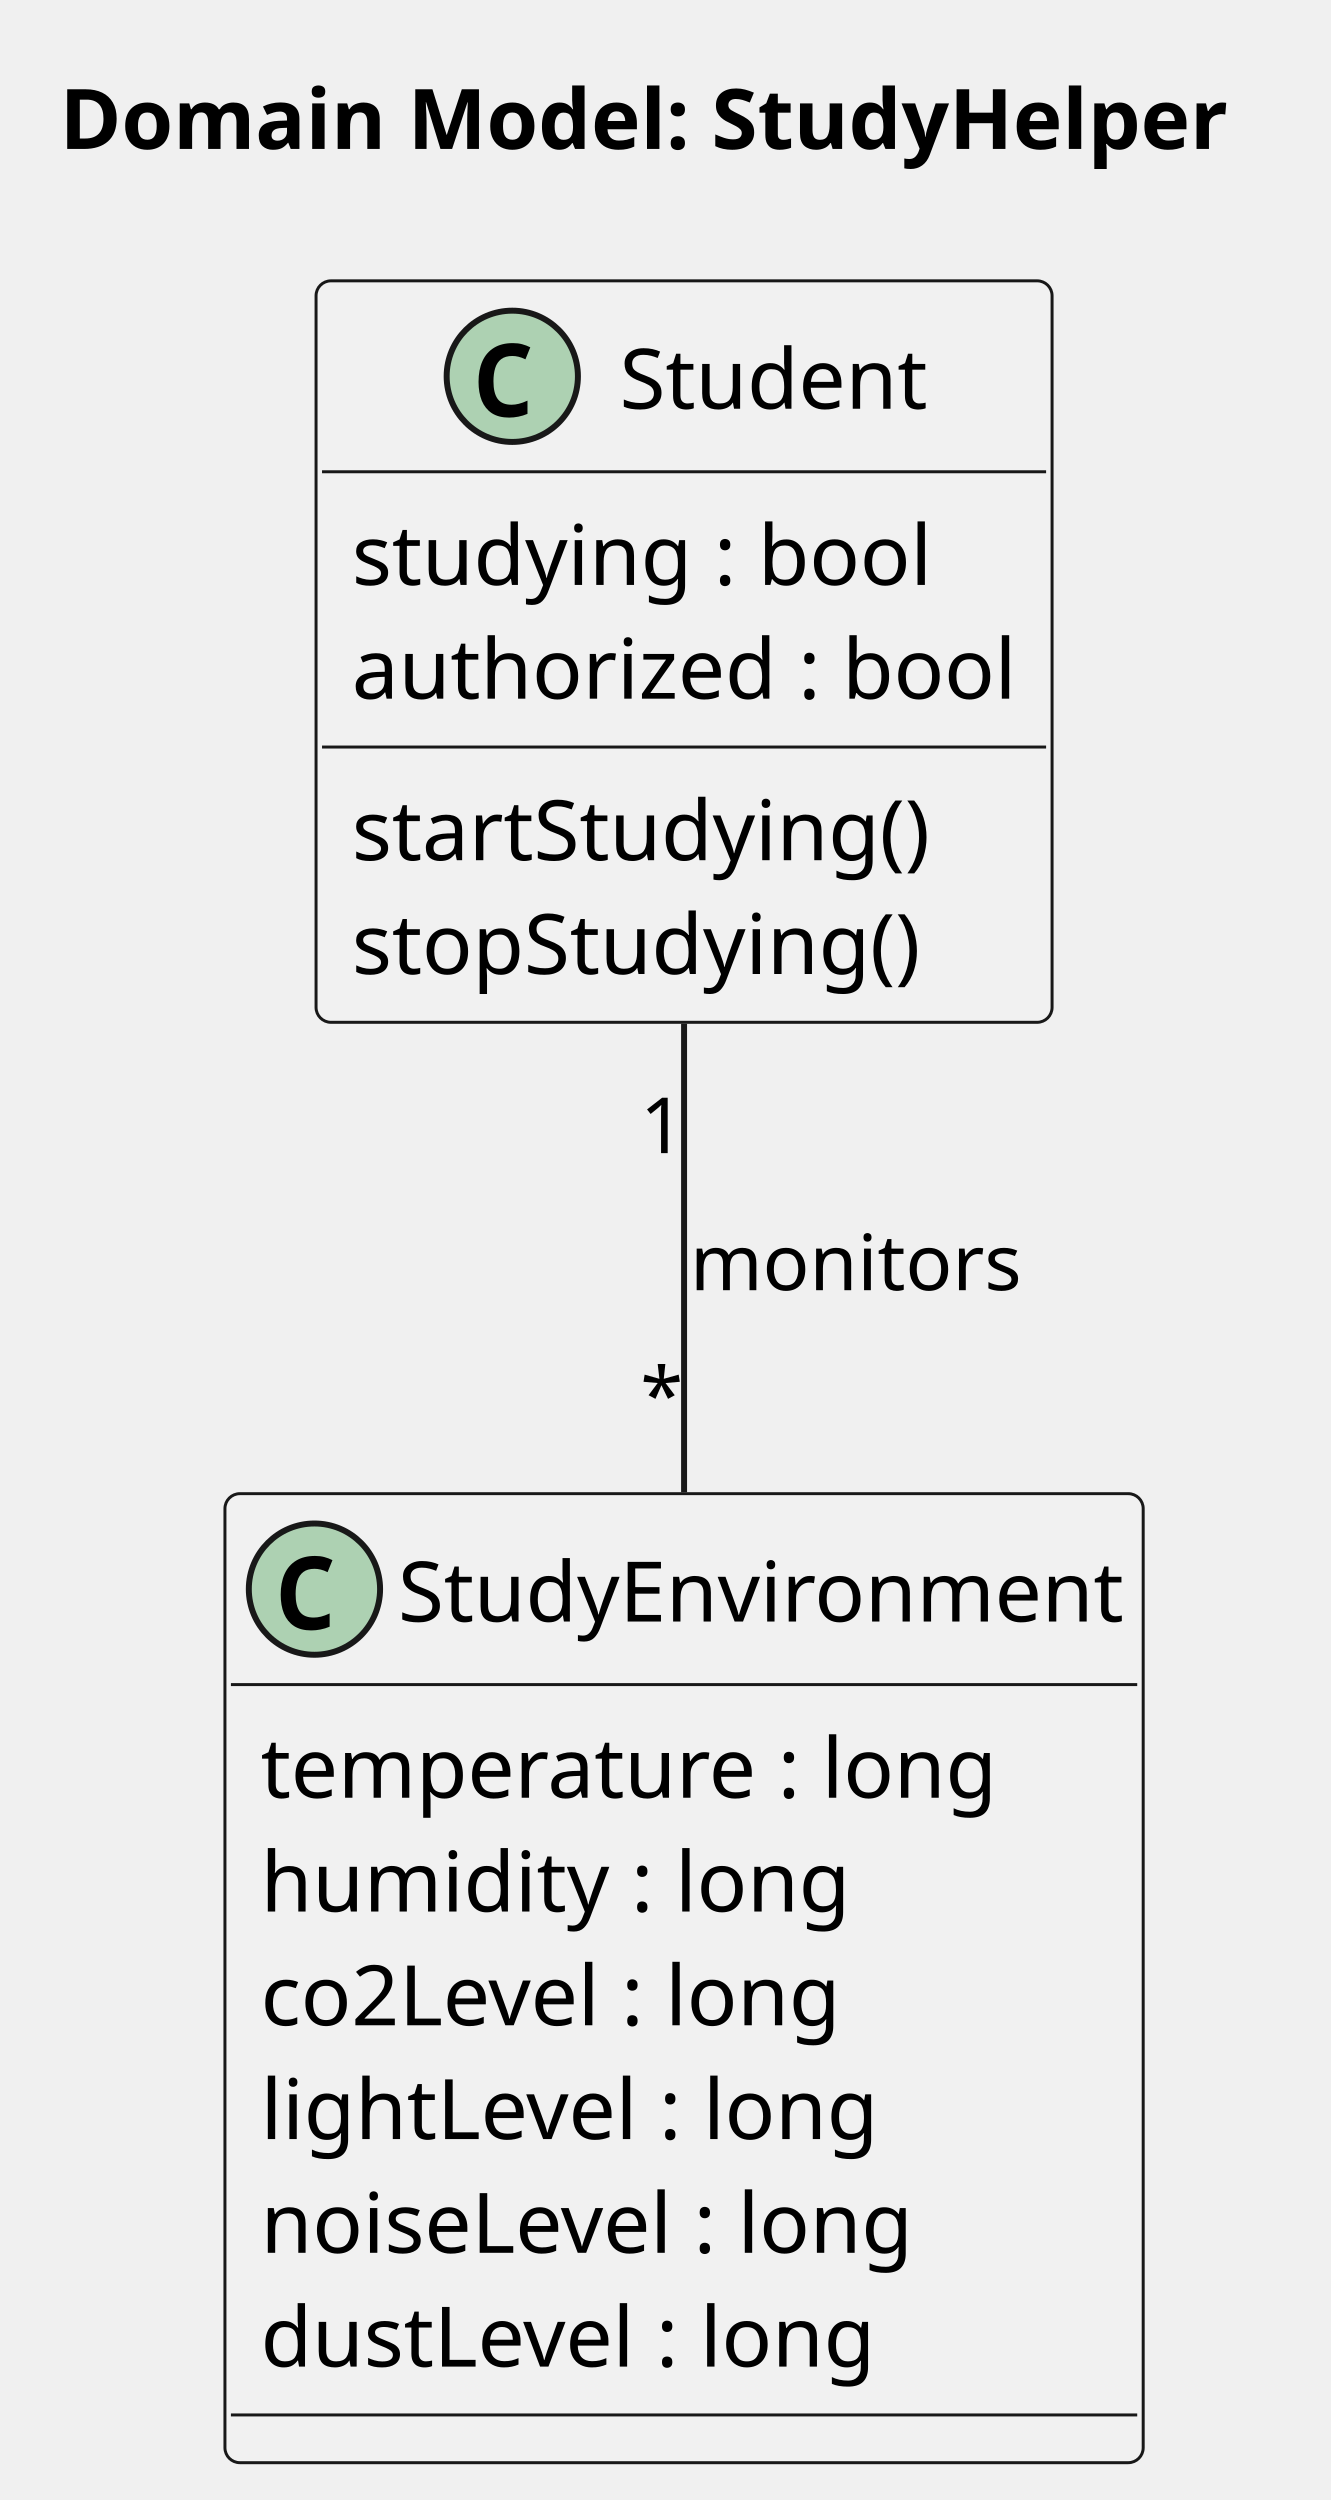
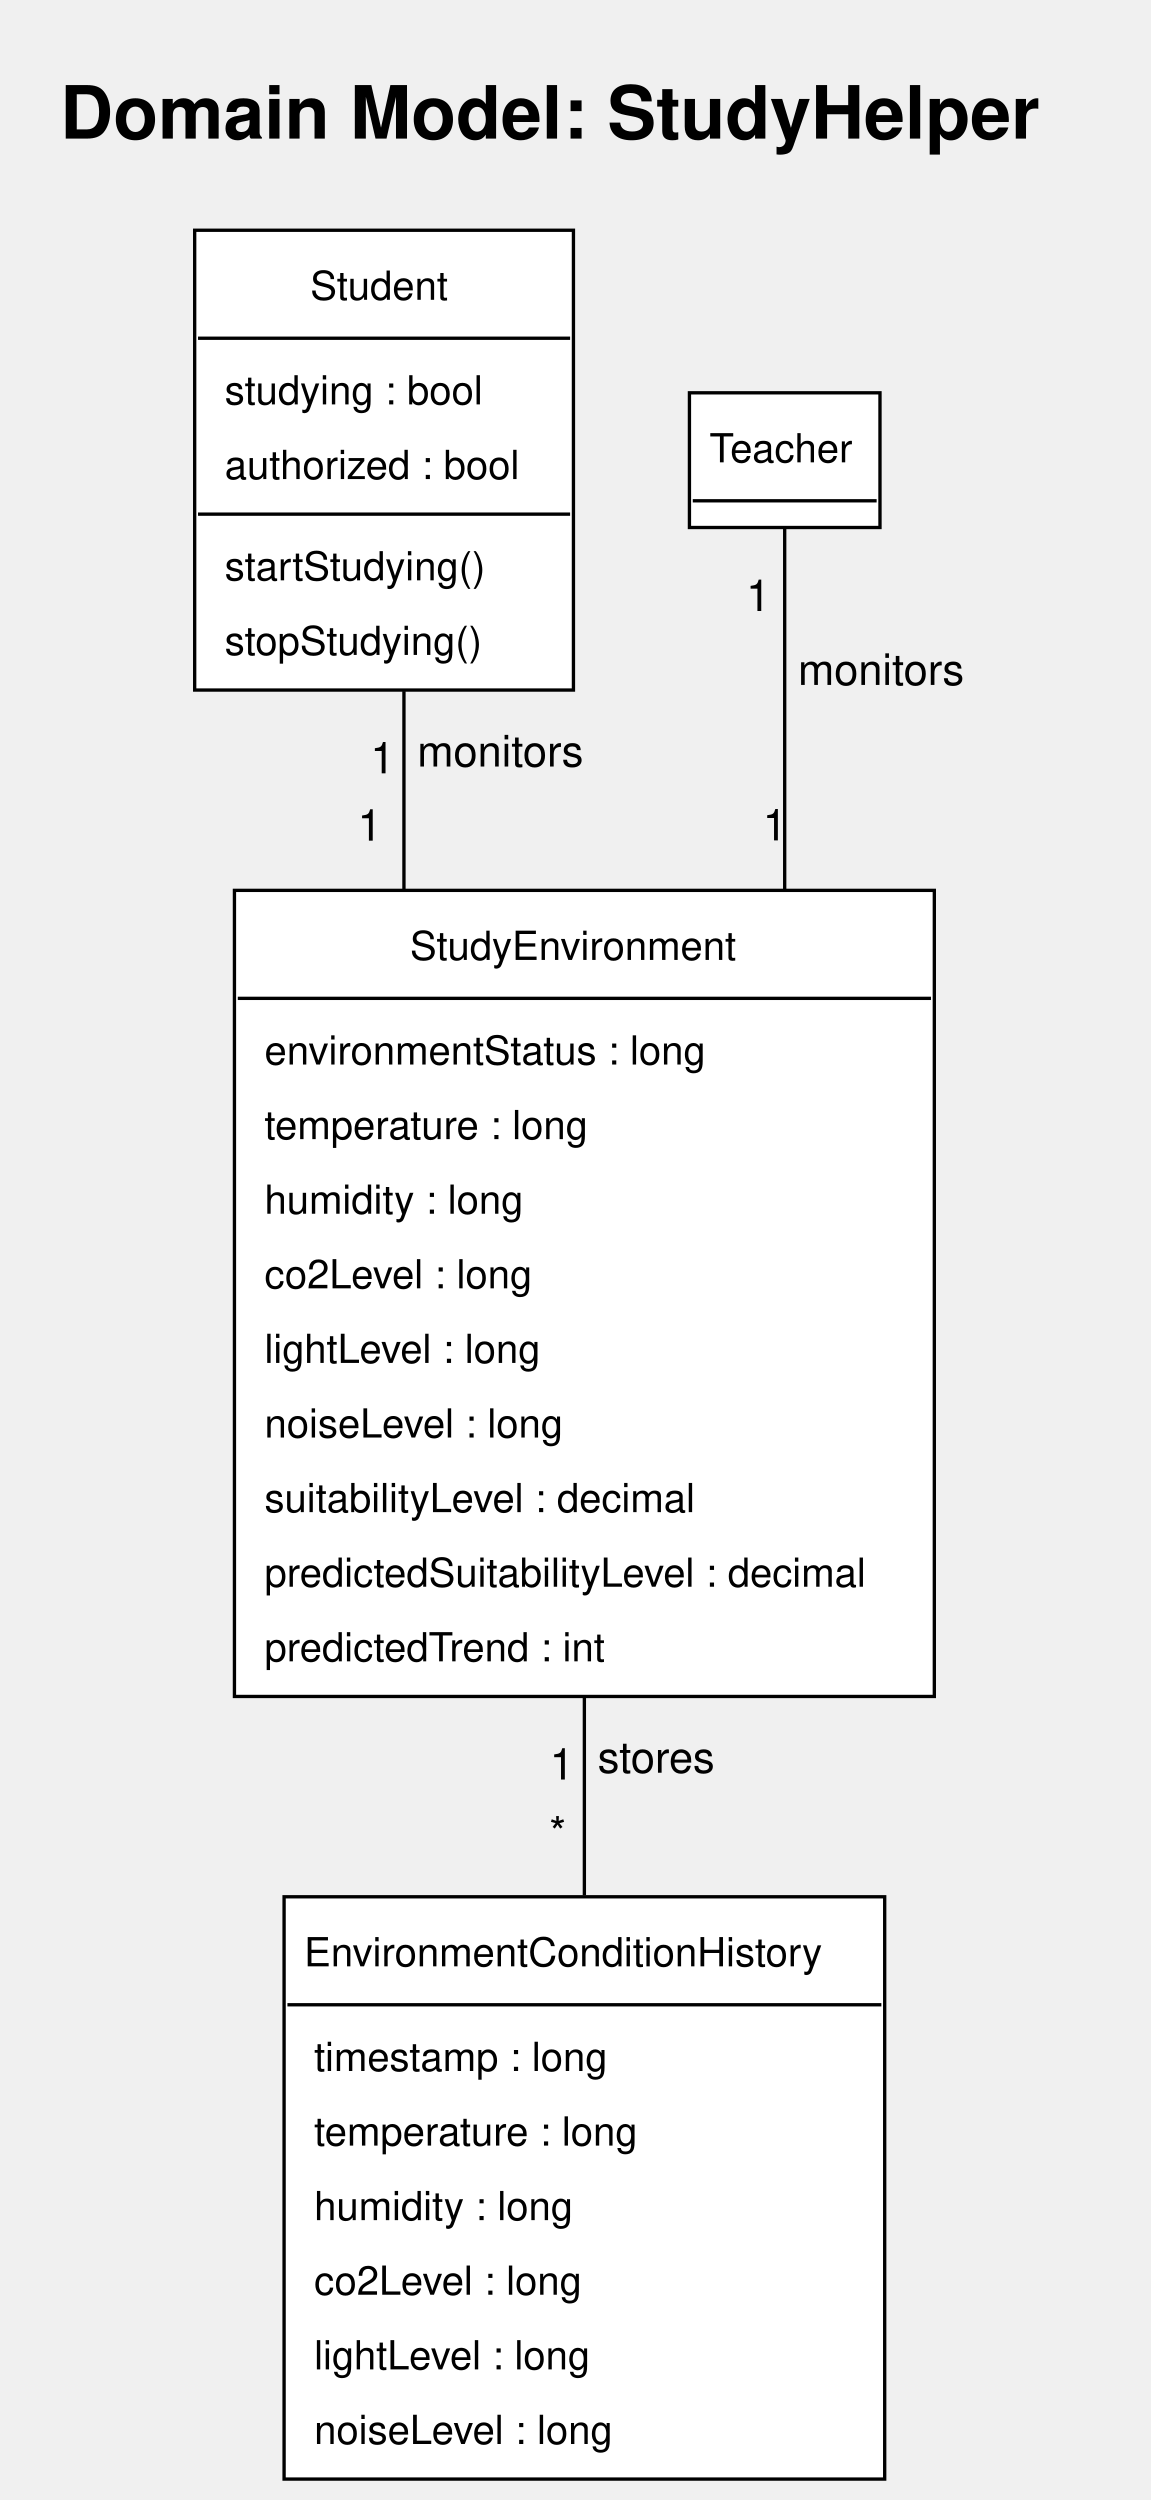
- <svg xmlns="http://www.w3.org/2000/svg" contentStyleType="text/css" data-diagram-type="CLASS" height="419px" preserveAspectRatio="none" style="width:223px;height:419px;background:#FFFFFF;" version="1.1" viewBox="0 0 223 419" width="223px" zoomAndPan="magnify">
+ <svg xmlns="http://www.w3.org/2000/svg" contentStyleType="text/css" data-diagram-type="CLASS" height="858.229px" preserveAspectRatio="none" style="width:395px;height:858px;background:#FFFFFF;" version="1.1" viewBox="0 0 395 858" width="395.312px" zoomAndPan="magnify">
  <defs />
  <g>
    <g class="title" data-source-line="2">
-       <text fill="#000000" font-family="sans-serif" font-size="14" font-weight="bold" lengthAdjust="spacing" textLength="195.299" x="10" y="24.966">Domain Model: StudyHelper</text>
+       <text fill="#000000" font-family="'Helvetica, Arial, sans-serif'" font-size="25.208" font-weight="bold" lengthAdjust="spacing" textLength="351.658" x="20.625" y="47.573">Domain Model: StudyHelper</text>
    </g>
-     <g class="entity" data-qualified-name="Student" data-source-line="3" id="ent0002">
-       <rect fill="#F1F1F1" height="124.272" rx="2.5" ry="2.5" style="stroke:#181818;stroke-width:0.5;" width="123.356" x="52.971" y="47.068" />
-       <ellipse cx="85.859" cy="63.068" fill="#ADD1B2" rx="11" ry="11" style="stroke:#181818;stroke-width:1;" />
-       <path d="M85.328,69.99 Q83.578,69.99 82.437,69.255 Q81.312,68.505 80.75,67.162 Q80.203,65.802 80.203,64.005 Q80.203,61.974 80.859,60.521 Q81.515,59.068 82.797,58.287 Q84.078,57.505 85.953,57.505 Q86.844,57.505 87.515,57.693 Q88.187,57.865 88.875,58.209 L88.062,60.224 Q87.437,59.912 86.89,59.787 Q86.359,59.662 85.875,59.662 Q84.703,59.662 84,60.193 Q83.297,60.724 83,61.677 Q82.703,62.63 82.703,63.896 Q82.703,65.912 83.422,66.88 Q84.14,67.834 85.734,67.834 Q86.328,67.834 86.953,67.677 Q87.578,67.521 88.406,67.146 L88.406,69.365 Q87.672,69.677 86.875,69.834 Q86.094,69.99 85.328,69.99 Z " fill="#000000" />
-       <text fill="#000000" font-family="sans-serif" font-size="14" lengthAdjust="spacing" textLength="51.604" x="103.834" y="68.5">Student</text>
-       <line style="stroke:#181818;stroke-width:0.5;" x1="53.971" x2="175.326" y1="79.068" y2="79.068" />
-       <text fill="#000000" font-family="sans-serif" font-size="14" lengthAdjust="spacing" textLength="97.23" x="58.971" y="98.034">studying : bool</text>
-       <text fill="#000000" font-family="sans-serif" font-size="14" lengthAdjust="spacing" textLength="111.356" x="58.971" y="117.102">authorized : bool</text>
-       <line style="stroke:#181818;stroke-width:0.5;" x1="53.971" x2="175.326" y1="125.204" y2="125.204" />
-       <text fill="#000000" font-family="sans-serif" font-size="14" lengthAdjust="spacing" textLength="96.866" x="58.971" y="144.17">startStudying()</text>
-       <text fill="#000000" font-family="sans-serif" font-size="14" lengthAdjust="spacing" textLength="95.256" x="58.971" y="163.238">stopStudying()</text>
+     <g class="entity" data-qualified-name="Student" data-source-line="4" id="ent0002">
+       <rect fill="#FFFFFF" height="157.805" style="stroke:#000000;stroke-width:1.146;" width="129.993" x="66.813" y="79.021" />
+       <text fill="#000000" font-family="'Helvetica, Arial, sans-serif'" font-size="13.75" lengthAdjust="spacing" textLength="50.683" x="106.468" y="102.887">Student</text>
+       <line style="stroke:#000000;stroke-width:1.146;" x1="67.959" x2="195.66" y1="116.082" y2="116.082" />
+       <text fill="#000000" font-family="'Helvetica, Arial, sans-serif'" font-size="13.75" lengthAdjust="spacing" textLength="95.494" x="77.126" y="138.802">studying : bool</text>
+       <text fill="#000000" font-family="'Helvetica, Arial, sans-serif'" font-size="13.75" lengthAdjust="spacing" textLength="109.368" x="77.126" y="164.405">authorized : bool</text>
+       <line style="stroke:#000000;stroke-width:1.146;" x1="67.959" x2="195.66" y1="176.454" y2="176.454" />
+       <text fill="#000000" font-family="'Helvetica, Arial, sans-serif'" font-size="13.75" lengthAdjust="spacing" textLength="95.137" x="77.126" y="199.174">startStudying()</text>
+       <text fill="#000000" font-family="'Helvetica, Arial, sans-serif'" font-size="13.75" lengthAdjust="spacing" textLength="93.556" x="77.126" y="224.777">stopStudying()</text>
    </g>
-     <g class="entity" data-qualified-name="StudyEnvironment" data-source-line="9" id="ent0003">
-       <rect fill="#F1F1F1" height="162.407" rx="2.5" ry="2.5" style="stroke:#181818;stroke-width:0.5;" width="153.898" x="37.701" y="250.338" />
-       <ellipse cx="52.701" cy="266.338" fill="#ADD1B2" rx="11" ry="11" style="stroke:#181818;stroke-width:1;" />
-       <path d="M52.17,273.26 Q50.42,273.26 49.279,272.525 Q48.154,271.775 47.592,270.432 Q47.045,269.072 47.045,267.275 Q47.045,265.244 47.701,263.791 Q48.357,262.338 49.638,261.557 Q50.92,260.775 52.795,260.775 Q53.685,260.775 54.357,260.963 Q55.029,261.135 55.717,261.478 L54.904,263.494 Q54.279,263.182 53.732,263.057 Q53.201,262.932 52.717,262.932 Q51.545,262.932 50.842,263.463 Q50.138,263.994 49.842,264.947 Q49.545,265.9 49.545,267.166 Q49.545,269.182 50.263,270.15 Q50.982,271.103 52.576,271.103 Q53.17,271.103 53.795,270.947 Q54.42,270.791 55.248,270.416 L55.248,272.635 Q54.513,272.947 53.717,273.103 Q52.935,273.26 52.17,273.26 Z " fill="#000000" />
-       <text fill="#000000" font-family="sans-serif" font-size="14" lengthAdjust="spacing" textLength="121.897" x="66.701" y="271.77">StudyEnvironment</text>
-       <line style="stroke:#181818;stroke-width:0.5;" x1="38.701" x2="190.598" y1="282.338" y2="282.338" />
-       <text fill="#000000" font-family="sans-serif" font-size="14" lengthAdjust="spacing" textLength="123.942" x="43.701" y="301.304">temperature : long</text>
-       <text fill="#000000" font-family="sans-serif" font-size="14" lengthAdjust="spacing" textLength="98.798" x="43.701" y="320.372">humidity : long</text>
-       <text fill="#000000" font-family="sans-serif" font-size="14" lengthAdjust="spacing" textLength="97.426" x="43.701" y="339.44">co2Level : long</text>
-       <text fill="#000000" font-family="sans-serif" font-size="14" lengthAdjust="spacing" textLength="103.768" x="43.701" y="358.508">lightLevel : long</text>
-       <text fill="#000000" font-family="sans-serif" font-size="14" lengthAdjust="spacing" textLength="109.564" x="43.701" y="377.575">noiseLevel : long</text>
-       <text fill="#000000" font-family="sans-serif" font-size="14" lengthAdjust="spacing" textLength="103.25" x="43.701" y="396.643">dustLevel : long</text>
-       <line style="stroke:#181818;stroke-width:0.5;" x1="38.701" x2="190.598" y1="404.745" y2="404.745" />
+     <g class="entity" data-qualified-name="Teacher" data-source-line="10" id="ent0003">
+       <rect fill="#FFFFFF" height="46.228" style="stroke:#000000;stroke-width:1.146;" width="65.395" x="236.614" y="134.812" />
+       <text fill="#000000" font-family="'Helvetica, Arial, sans-serif'" font-size="13.75" lengthAdjust="spacing" textLength="51.645" x="243.489" y="158.678">Teacher</text>
+       <line style="stroke:#000000;stroke-width:1.146;" x1="237.76" x2="300.863" y1="171.873" y2="171.873" />
    </g>
-     <g class="link" data-entity-1="ent0002" data-entity-2="ent0003" data-link-type="association" data-source-line="17" id="lnk4">
-       <path codeLine="17" d="M114.651,171.578 C114.651,195.898 114.651,224.198 114.651,250.118" fill="none" id="Student-StudyEnvironment" style="stroke:#181818;stroke-width:1;" />
-       <text fill="#000000" font-family="sans-serif" font-size="13" lengthAdjust="spacing" textLength="55.562" x="115.651" y="216.235">monitors</text>
-       <text fill="#000000" font-family="sans-serif" font-size="13" lengthAdjust="spacing" textLength="7.436" x="107.292" y="193.265">1</text>
-       <text fill="#000000" font-family="sans-serif" font-size="13" lengthAdjust="spacing" textLength="7.163" x="107.325" y="238.478">*</text>
+     <g class="entity" data-qualified-name="StudyEnvironment" data-source-line="12" id="ent0004">
+       <rect fill="#FFFFFF" height="276.651" style="stroke:#000000;stroke-width:1.146;" width="240.2" x="80.46" y="305.575" />
+       <text fill="#000000" font-family="'Helvetica, Arial, sans-serif'" font-size="13.75" lengthAdjust="spacing" textLength="119.722" x="140.699" y="329.441">StudyEnvironment</text>
+       <line style="stroke:#000000;stroke-width:1.146;" x1="81.606" x2="319.514" y1="342.637" y2="342.637" />
+       <text fill="#000000" font-family="'Helvetica, Arial, sans-serif'" font-size="13.75" lengthAdjust="spacing" textLength="163.282" x="90.772" y="365.356">environmentStatus : long</text>
+       <text fill="#000000" font-family="'Helvetica, Arial, sans-serif'" font-size="13.75" lengthAdjust="spacing" textLength="121.73" x="90.772" y="390.959">temperature : long</text>
+       <text fill="#000000" font-family="'Helvetica, Arial, sans-serif'" font-size="13.75" lengthAdjust="spacing" textLength="97.034" x="90.772" y="416.561">humidity : long</text>
+       <text fill="#000000" font-family="'Helvetica, Arial, sans-serif'" font-size="13.75" lengthAdjust="spacing" textLength="95.687" x="90.772" y="442.164">co2Level : long</text>
+       <text fill="#000000" font-family="'Helvetica, Arial, sans-serif'" font-size="13.75" lengthAdjust="spacing" textLength="101.916" x="90.772" y="467.767">lightLevel : long</text>
+       <text fill="#000000" font-family="'Helvetica, Arial, sans-serif'" font-size="13.75" lengthAdjust="spacing" textLength="107.608" x="90.772" y="493.369">noiseLevel : long</text>
+       <text fill="#000000" font-family="'Helvetica, Arial, sans-serif'" font-size="13.75" lengthAdjust="spacing" textLength="156.944" x="90.772" y="518.972">suitabilityLevel : decimal</text>
+       <text fill="#000000" font-family="'Helvetica, Arial, sans-serif'" font-size="13.75" lengthAdjust="spacing" textLength="219.575" x="90.772" y="544.575">predictedSuitabilityLevel : decimal</text>
+       <text fill="#000000" font-family="'Helvetica, Arial, sans-serif'" font-size="13.75" lengthAdjust="spacing" textLength="127.546" x="90.772" y="570.177">predictedTrend : int</text>
+     </g>
+     <g class="entity" data-qualified-name="EnvironmentConditionHistory" data-source-line="23" id="ent0005">
+       <rect fill="#FFFFFF" height="199.843" style="stroke:#000000;stroke-width:1.146;" width="206.128" x="97.498" y="650.976" />
+       <text fill="#000000" font-family="'Helvetica, Arial, sans-serif'" font-size="13.75" lengthAdjust="spacing" textLength="192.378" x="104.373" y="674.841">EnvironmentConditionHistory</text>
+       <line style="stroke:#000000;stroke-width:1.146;" x1="98.644" x2="302.48" y1="688.037" y2="688.037" />
+       <text fill="#000000" font-family="'Helvetica, Arial, sans-serif'" font-size="13.75" lengthAdjust="spacing" textLength="109.355" x="107.811" y="710.756">timestamp : long</text>
+       <text fill="#000000" font-family="'Helvetica, Arial, sans-serif'" font-size="13.75" lengthAdjust="spacing" textLength="121.73" x="107.811" y="736.359">temperature : long</text>
+       <text fill="#000000" font-family="'Helvetica, Arial, sans-serif'" font-size="13.75" lengthAdjust="spacing" textLength="97.034" x="107.811" y="761.961">humidity : long</text>
+       <text fill="#000000" font-family="'Helvetica, Arial, sans-serif'" font-size="13.75" lengthAdjust="spacing" textLength="95.687" x="107.811" y="787.564">co2Level : long</text>
+       <text fill="#000000" font-family="'Helvetica, Arial, sans-serif'" font-size="13.75" lengthAdjust="spacing" textLength="101.916" x="107.811" y="813.167">lightLevel : long</text>
+       <text fill="#000000" font-family="'Helvetica, Arial, sans-serif'" font-size="13.75" lengthAdjust="spacing" textLength="107.608" x="107.811" y="838.769">noiseLevel : long</text>
+     </g>
+     <g class="link" data-entity-1="ent0002" data-entity-2="ent0004" data-link-type="association" data-source-line="31" id="lnk6">
+       <path codeLine="31" d="M138.634,237.204 C138.634,258.367 138.634,281.857 138.634,305.209" fill="none" id="Student-StudyEnvironment" style="stroke:#000000;stroke-width:1.146;" />
+       <text fill="#000000" font-family="'Helvetica, Arial, sans-serif'" font-size="14.896" lengthAdjust="spacing" textLength="63.665" x="143.217" y="263.062">monitors</text>
+       <text fill="#000000" font-family="'Helvetica, Arial, sans-serif'" font-size="14.896" lengthAdjust="spacing" textLength="8.52" x="127.14" y="265.416">1</text>
+       <text fill="#000000" font-family="'Helvetica, Arial, sans-serif'" font-size="14.896" lengthAdjust="spacing" textLength="8.52" x="122.747" y="288.513">1</text>
+     </g>
+     <g class="link" data-entity-1="ent0003" data-entity-2="ent0004" data-link-type="association" data-source-line="32" id="lnk7">
+       <path codeLine="32" d="M269.305,181.321 C269.305,209.005 269.305,257.382 269.305,305.117" fill="none" id="Teacher-StudyEnvironment" style="stroke:#000000;stroke-width:1.146;" />
+       <text fill="#000000" font-family="'Helvetica, Arial, sans-serif'" font-size="14.896" lengthAdjust="spacing" textLength="63.665" x="273.888" y="235.08">monitors</text>
+       <text fill="#000000" font-family="'Helvetica, Arial, sans-serif'" font-size="14.896" lengthAdjust="spacing" textLength="8.52" x="256.09" y="209.696">1</text>
+       <text fill="#000000" font-family="'Helvetica, Arial, sans-serif'" font-size="14.896" lengthAdjust="spacing" textLength="8.52" x="261.789" y="288.415">1</text>
+     </g>
+     <g class="link" data-entity-1="ent0004" data-entity-2="ent0005" data-link-type="association" data-source-line="33" id="lnk8">
+       <path codeLine="33" d="M200.555,582.581 C200.555,605.463 200.555,628.792 200.555,650.494" fill="none" id="StudyEnvironment-EnvironmentConditionHistory" style="stroke:#000000;stroke-width:1.146;" />
+       <text fill="#000000" font-family="'Helvetica, Arial, sans-serif'" font-size="14.896" lengthAdjust="spacing" textLength="43.213" x="205.138" y="608.404">stores</text>
+       <text fill="#000000" font-family="'Helvetica, Arial, sans-serif'" font-size="14.896" lengthAdjust="spacing" textLength="8.52" x="188.68" y="610.745">1</text>
+       <text fill="#000000" font-family="'Helvetica, Arial, sans-serif'" font-size="14.896" lengthAdjust="spacing" textLength="8.208" x="188.487" y="634.129">*</text>
    </g>
  </g>
</svg>
